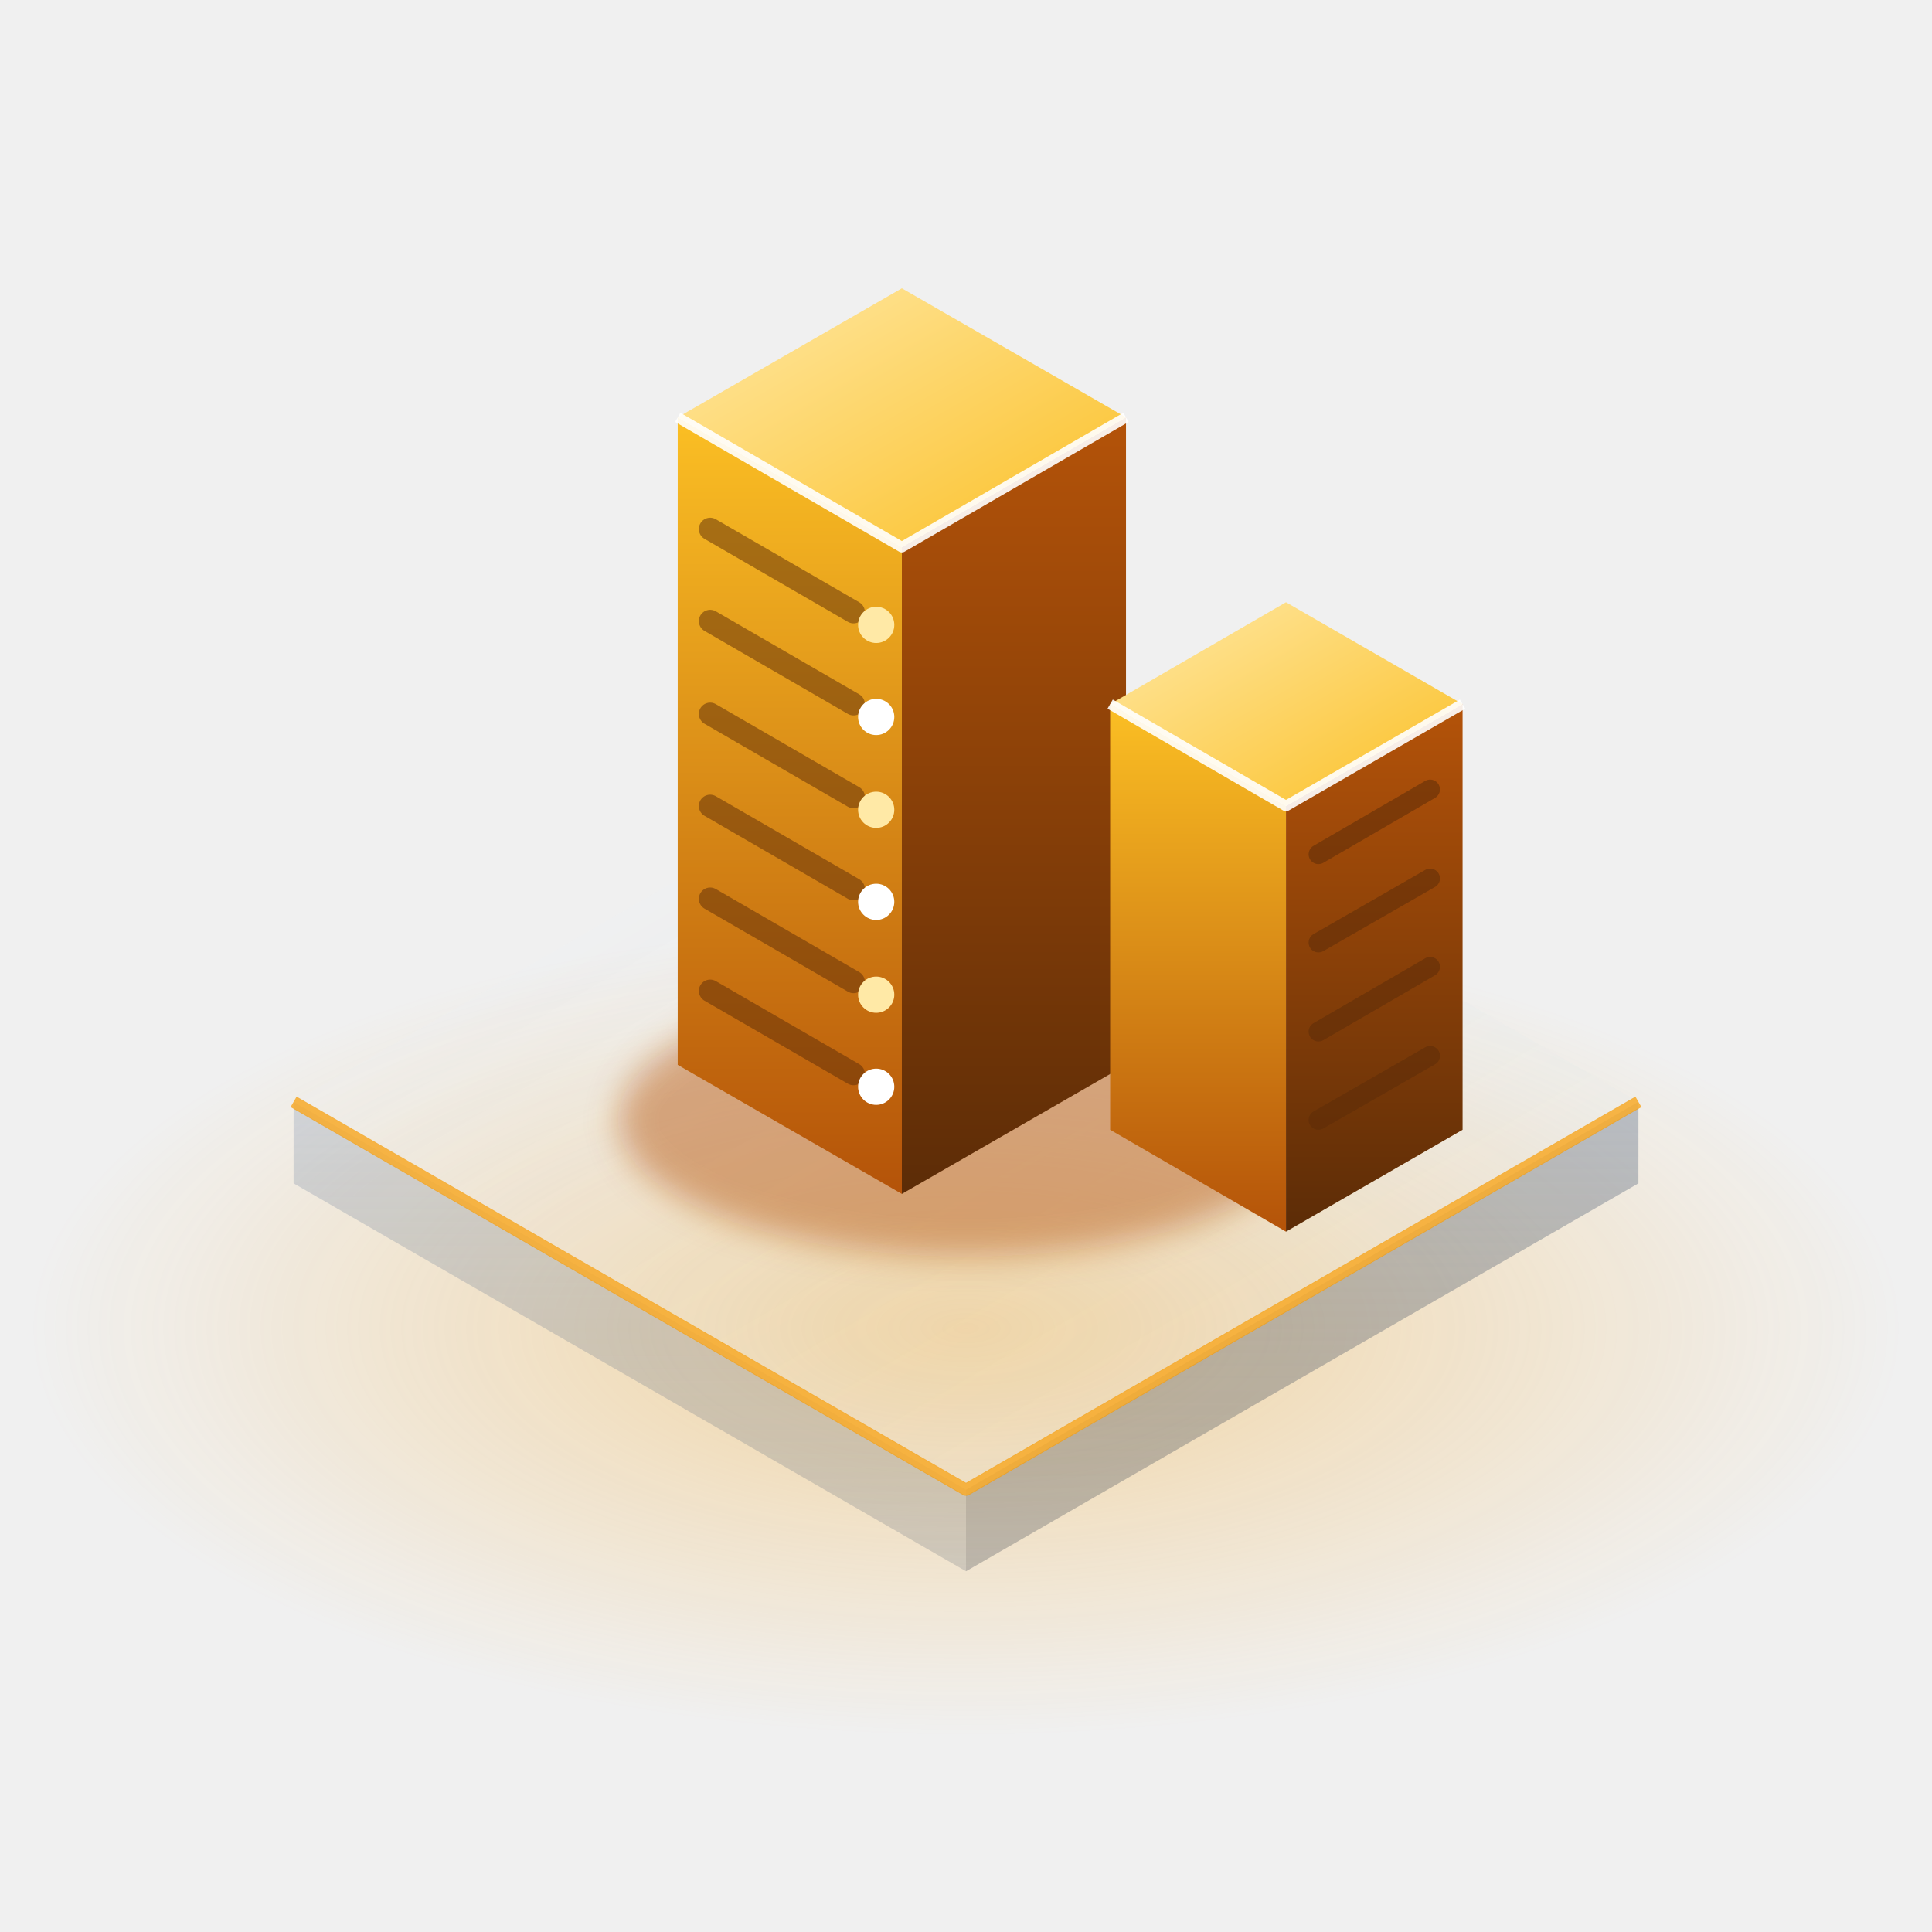
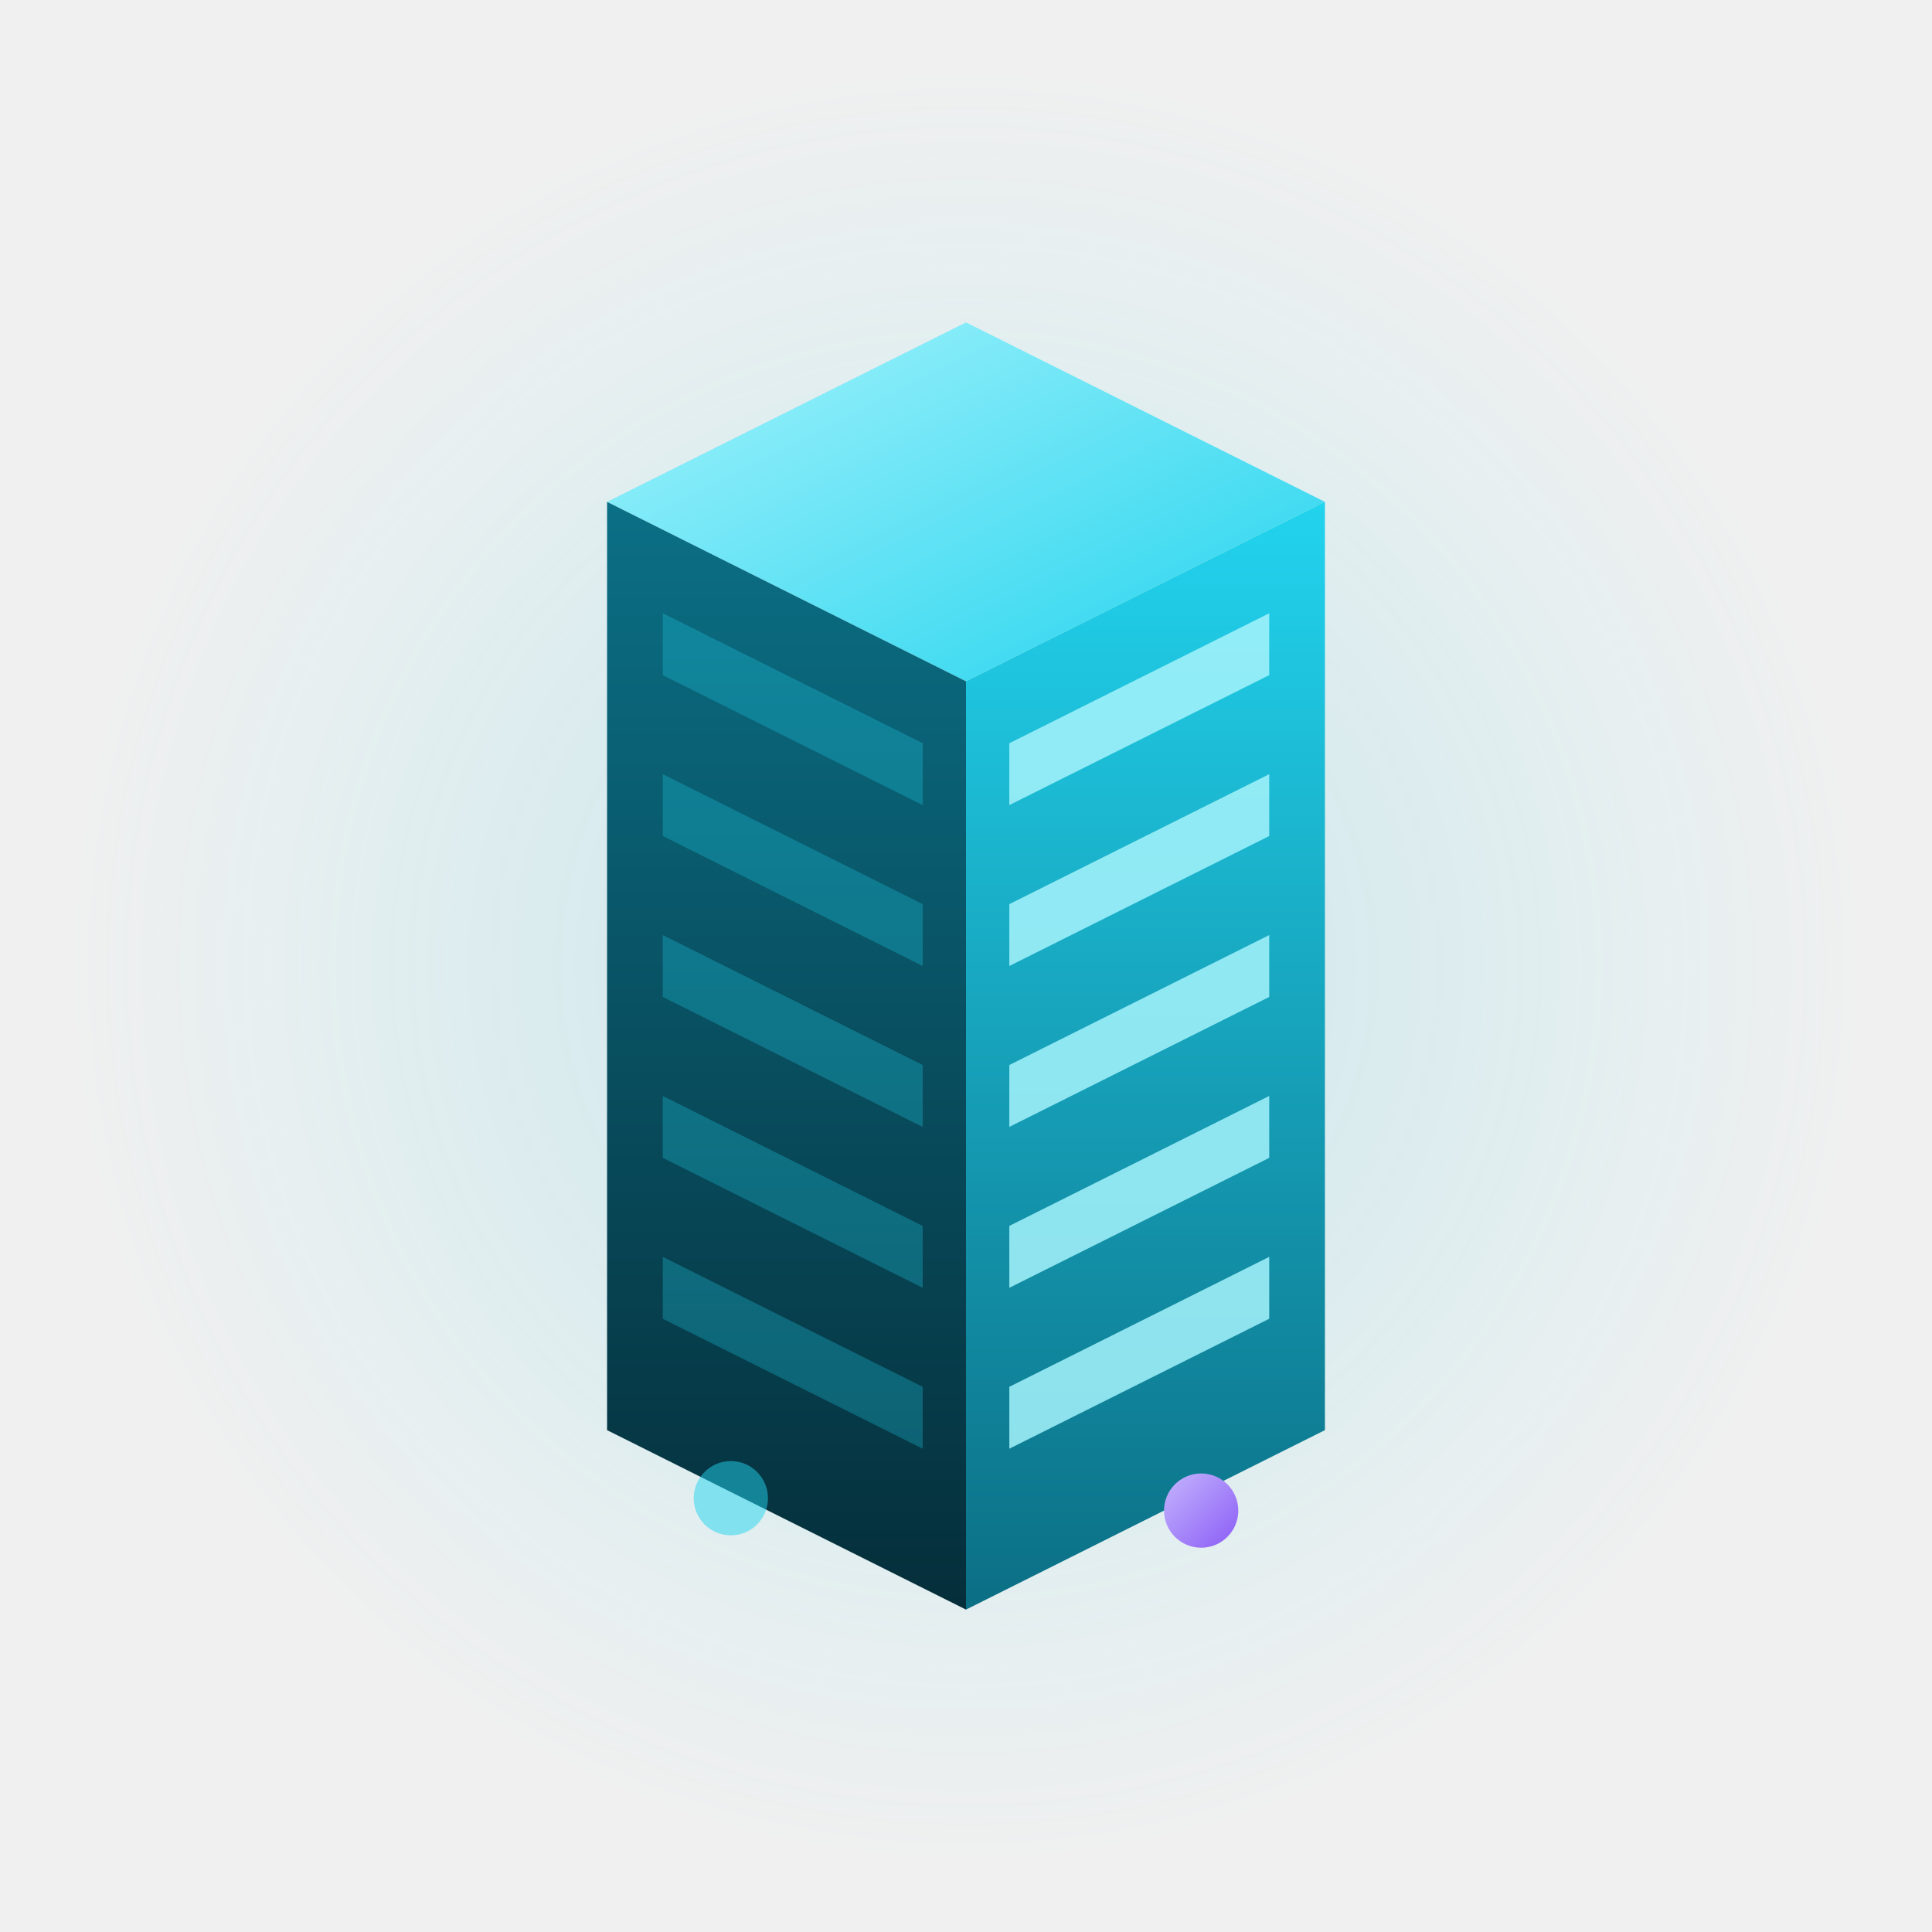
<svg xmlns="http://www.w3.org/2000/svg" viewBox="0 0 256 256" width="256" height="256" fill="none">
  <defs>
-     <linearGradient id="it-d-top" x1="0" y1="0" x2="1" y2="1">
-       <stop offset="0" stop-color="#ffe9a6" stop-opacity="1" />
-       <stop offset="1" stop-color="#fbbf24" stop-opacity="1" />
+     <linearGradient id="it-top" x1="0" y1="0" x2="1" y2="1">
+       <stop offset="0" stop-color="#a5f3fc" />
+       <stop offset="1" stop-color="#22d3ee" />
    </linearGradient>
-     <linearGradient id="it-d-left" x1="0" y1="0" x2="0" y2="1">
-       <stop offset="0" stop-color="#fbbf24" stop-opacity="1" />
-       <stop offset="1" stop-color="#b45309" stop-opacity="1" />
+     <linearGradient id="it-face" x1="0" y1="0" x2="0" y2="1">
+       <stop offset="0" stop-color="#22d3ee" />
+       <stop offset="1" stop-color="#0b6f85" />
    </linearGradient>
-     <linearGradient id="it-d-right" x1="0" y1="0" x2="0" y2="1">
-       <stop offset="0" stop-color="#b45309" stop-opacity="1" />
-       <stop offset="1" stop-color="#5c2c07" stop-opacity="1" />
+     <linearGradient id="it-side" x1="0" y1="0" x2="0" y2="1">
+       <stop offset="0" stop-color="#0b6f85" />
+       <stop offset="1" stop-color="#052e3a" />
    </linearGradient>
-     <linearGradient id="it-d-spec" x1="0" y1="0" x2="1" y2="1">
-       <stop offset="0" stop-color="#ffffff" stop-opacity="0.55" />
-       <stop offset="1" stop-color="#ffffff" stop-opacity="0" />
+     <linearGradient id="it-vio" x1="0" y1="0" x2="1" y2="1">
+       <stop offset="0" stop-color="#c4b5fd" />
+       <stop offset="1" stop-color="#8b5cf6" />
    </linearGradient>
-     <linearGradient id="it-d-ptop" x1="0" y1="0" x2="1" y2="1">
-       <stop offset="0" stop-color="#f1f5f9" stop-opacity="0.16" />
-       <stop offset="1" stop-color="#cbd5e1" stop-opacity="0.06" />
-     </linearGradient>
-     <linearGradient id="it-d-pleft" x1="0" y1="0" x2="0" y2="1">
-       <stop offset="0" stop-color="#94a3b8" stop-opacity="0.35" />
-       <stop offset="1" stop-color="#475569" stop-opacity="0.2" />
-     </linearGradient>
-     <linearGradient id="it-d-pright" x1="0" y1="0" x2="0" y2="1">
-       <stop offset="0" stop-color="#64748b" stop-opacity="0.4" />
-       <stop offset="1" stop-color="#1e293b" stop-opacity="0.25" />
-     </linearGradient>
-     <radialGradient id="it-d-halo" cx=".5" cy=".5" r=".5">
-       <stop offset="0" stop-color="#f59e0b" stop-opacity="0.34" />
-       <stop offset="1" stop-color="#f59e0b" stop-opacity="0" />
+     <radialGradient id="it-glow" cx="0.5" cy="0.5" r="0.5">
+       <stop offset="0" stop-color="#0891b2" stop-opacity="0.18" />
+       <stop offset="0.6" stop-color="#22d3ee" stop-opacity="0.08" />
+       <stop offset="1" stop-color="#22d3ee" stop-opacity="0" />
    </radialGradient>
-     <radialGradient id="it-d-orb" cx=".35" cy=".3" r=".75">
-       <stop offset="0" stop-color="#ffffff" />
-       <stop offset=".35" stop-color="#ffe9a6" />
-       <stop offset=".75" stop-color="#fbbf24" />
-       <stop offset="1" stop-color="#b45309" />
-     </radialGradient>
-     <filter id="it-d-blur" x="-50%" y="-50%" width="200%" height="200%">
-       <feGaussianBlur stdDeviation="6" />
-     </filter>
-     <filter id="it-d-soft" x="-50%" y="-50%" width="200%" height="200%">
-       <feGaussianBlur stdDeviation="2.2" />
-     </filter>
  </defs>
-   <ellipse cx="128" cy="176.0" rx="124" ry="54" fill="url(#it-d-halo)" />
-   <polygon points="38.9,156.8 128.0,208.2 128.0,197.4 38.9,146.0" fill="url(#it-d-pleft)" />
-   <polygon points="217.1,156.8 128.0,208.2 128.0,197.4 217.1,146.0" fill="url(#it-d-pright)" />
-   <polygon points="128.0,94.5 217.1,146.0 128.0,197.4 38.9,146.0" fill="url(#it-d-ptop)" />
-   <polyline points="38.9,146.0 128.0,197.4 217.1,146.0" fill="none" stroke="#ffffff" stroke-opacity="0.5" stroke-width="1.4" stroke-linejoin="round" />
-   <polyline points="38.9,146.0 128.0,197.4 217.1,146.0" fill="none" stroke="#f59e0b" stroke-width="1.6" stroke-opacity=".75" stroke-linejoin="round" />
-   <ellipse cx="128.0" cy="148.4" rx="46" ry="18" fill="#b45309" opacity="0.45" filter="url(#it-d-soft)" />
-   <polygon points="89.8,141.1 119.5,158.2 119.5,72.5 89.8,55.3" fill="url(#it-d-left)" />
-   <polygon points="149.2,141.1 119.5,158.2 119.5,72.5 149.2,55.3" fill="url(#it-d-right)" />
-   <polygon points="119.5,38.2 149.2,55.3 119.5,72.5 89.8,55.3" fill="url(#it-d-top)" />
-   <polyline points="89.8,55.3 119.5,72.5 149.2,55.3" fill="none" stroke="#ffffff" stroke-opacity="0.9" stroke-width="1.4" stroke-linejoin="round" />
-   <polygon points="147.1,149.7 170.4,163.2 170.4,106.8 147.1,93.3" fill="url(#it-d-left)" />
-   <polygon points="193.8,149.7 170.4,163.2 170.4,106.8 193.8,93.3" fill="url(#it-d-right)" />
-   <polygon points="170.4,79.8 193.8,93.3 170.4,106.8 147.1,93.3" fill="url(#it-d-top)" />
-   <polyline points="147.1,93.3 170.4,106.8 193.8,93.3" fill="none" stroke="#ffffff" stroke-opacity="0.9" stroke-width="1.4" stroke-linejoin="round" />
-   <line x1="94.1" y1="131.3" x2="113.1" y2="142.3" stroke="#5c2c07" stroke-width="3" stroke-linecap="round" opacity=".5" />
-   <circle cx="116.1" cy="144.0" r="2.4" fill="#fff" />
-   <line x1="94.1" y1="119.1" x2="113.1" y2="130.1" stroke="#5c2c07" stroke-width="3" stroke-linecap="round" opacity=".5" />
-   <circle cx="116.1" cy="131.8" r="2.4" fill="#ffe9a6" />
-   <line x1="94.1" y1="106.8" x2="113.1" y2="117.8" stroke="#5c2c07" stroke-width="3" stroke-linecap="round" opacity=".5" />
-   <circle cx="116.1" cy="119.5" r="2.4" fill="#fff" />
-   <line x1="94.1" y1="94.6" x2="113.1" y2="105.6" stroke="#5c2c07" stroke-width="3" stroke-linecap="round" opacity=".5" />
-   <circle cx="116.1" cy="107.3" r="2.4" fill="#ffe9a6" />
-   <line x1="94.1" y1="82.3" x2="113.1" y2="93.3" stroke="#5c2c07" stroke-width="3" stroke-linecap="round" opacity=".5" />
-   <circle cx="116.1" cy="95.0" r="2.4" fill="#fff" />
-   <line x1="94.1" y1="70.1" x2="113.1" y2="81.1" stroke="#5c2c07" stroke-width="3" stroke-linecap="round" opacity=".5" />
-   <circle cx="116.1" cy="82.8" r="2.4" fill="#ffe9a6" />
-   <line x1="189.5" y1="139.9" x2="174.7" y2="148.4" stroke="#5c2c07" stroke-width="2.6" stroke-linecap="round" opacity=".55" />
-   <line x1="189.5" y1="128.1" x2="174.7" y2="136.7" stroke="#5c2c07" stroke-width="2.6" stroke-linecap="round" opacity=".55" />
-   <line x1="189.5" y1="116.4" x2="174.7" y2="124.9" stroke="#5c2c07" stroke-width="2.6" stroke-linecap="round" opacity=".55" />
-   <line x1="189.5" y1="104.6" x2="174.7" y2="113.2" stroke="#5c2c07" stroke-width="2.6" stroke-linecap="round" opacity=".55" />
+   <circle cx="128" cy="128" r="118" fill="url(#it-glow)" />
+   <g transform="translate(128,128) scale(0.82) translate(-130.0,-130.0)">
+     <polygon points="130.0,26.0 188.0,55.0 130.0,84.0 72.0,55.0" fill="url(#it-top)" />
+     <polygon points="72.0,55.0 130.0,84.0 130.0,234.0 72.0,205.0" fill="url(#it-side)" />
+     <polygon points="188.0,55.0 130.0,84.0 130.0,234.0 188.0,205.0" fill="url(#it-face)" />
+     <polygon points="81.0,73.0 123.0,94.0 123.0,104.0 81.0,83.0" fill="#22d3ee" opacity="0.28" />
+     <polygon points="179.0,73.0 137.0,94.0 137.0,104.0 179.0,83.0" fill="#a5f3fc" opacity="0.85" />
+     <polygon points="81.0,99.0 123.0,120.0 123.0,130.0 81.0,109.0" fill="#22d3ee" opacity="0.28" />
+     <polygon points="179.0,99.0 137.0,120.0 137.0,130.0 179.0,109.0" fill="#a5f3fc" opacity="0.85" />
+     <polygon points="81.0,125.0 123.0,146.0 123.0,156.0 81.0,135.0" fill="#22d3ee" opacity="0.28" />
+     <polygon points="179.0,125.0 137.0,146.0 137.0,156.0 179.0,135.0" fill="#a5f3fc" opacity="0.85" />
+     <polygon points="81.0,151.0 123.0,172.0 123.0,182.0 81.0,161.0" fill="#22d3ee" opacity="0.28" />
+     <polygon points="179.0,151.0 137.0,172.0 137.0,182.0 179.0,161.0" fill="#a5f3fc" opacity="0.85" />
+     <polygon points="81.0,177.0 123.0,198.0 123.0,208.0 81.0,187.0" fill="#22d3ee" opacity="0.28" />
+     <polygon points="179.0,177.0 137.0,198.0 137.0,208.0 179.0,187.0" fill="#a5f3fc" opacity="0.85" />
+     <circle cx="168" cy="218" r="6" fill="url(#it-vio)" />
+     <circle cx="92" cy="216" r="6" fill="#22d3ee" opacity="0.5" />
+   </g>
</svg>
